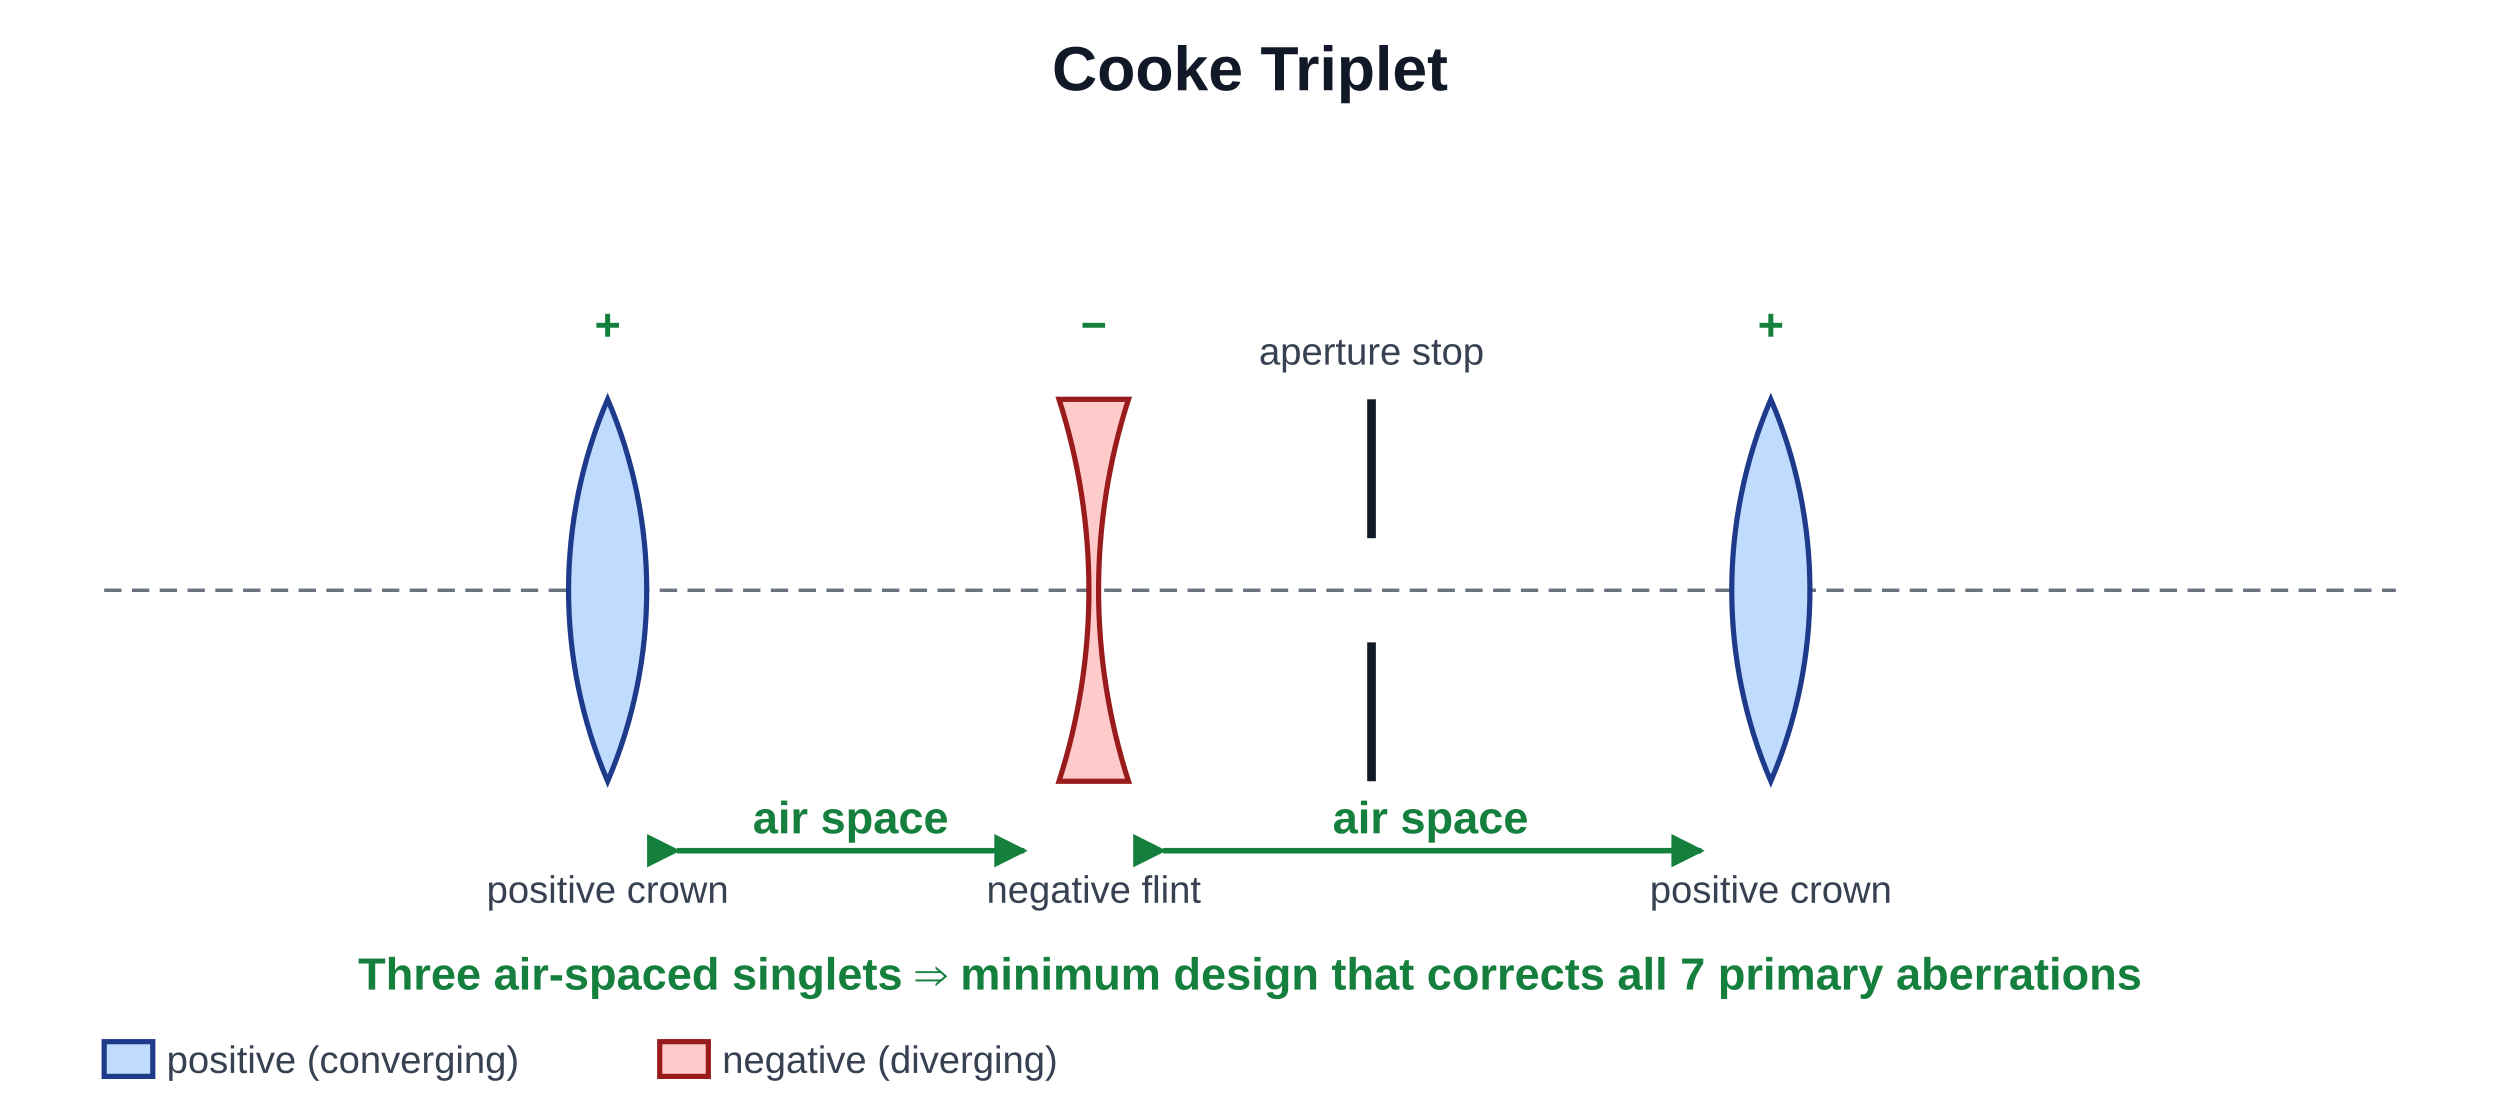
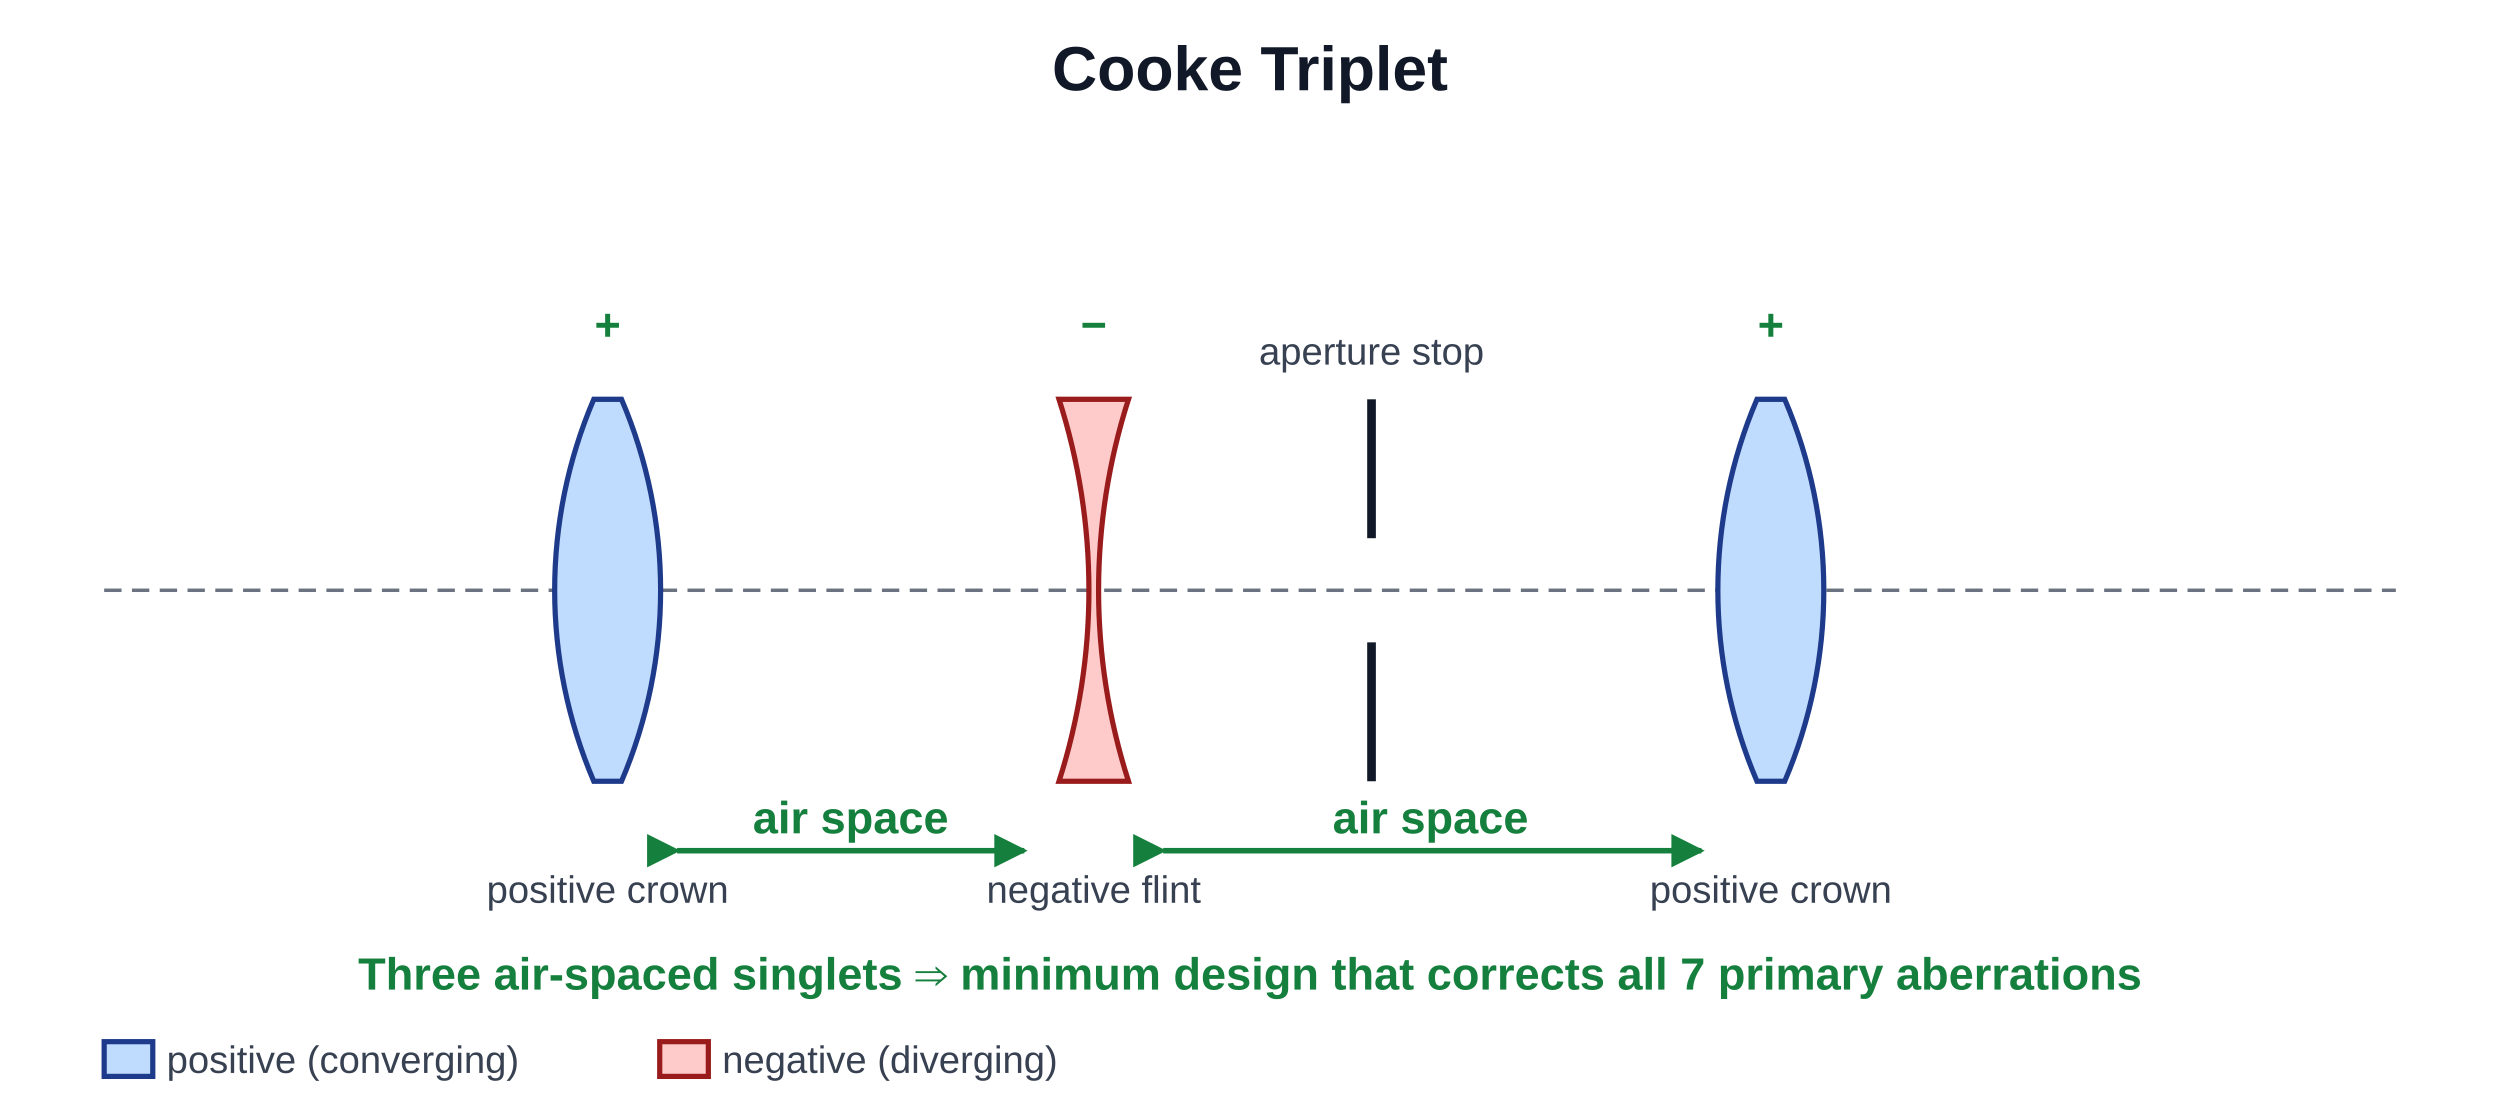
<svg xmlns="http://www.w3.org/2000/svg" viewBox="0 0 720 320" font-family="Arial, Helvetica, sans-serif">
  <defs>
    <style>
      .ax    { stroke:#6b7280; stroke-width:1; stroke-dasharray:5,3; fill:none; }
      .pos   { fill:#bfdbfe; stroke:#1e3a8a; stroke-width:1.5; }
      .neg   { fill:#fecaca; stroke:#991b1b; stroke-width:1.5; }
      .stop  { stroke:#111827; stroke-width:2.5; fill:none; }
      .annot { stroke:#15803d; stroke-width:1.6; fill:none; }
      .annot-text { fill:#15803d; font-size:13px; font-weight:700; }
      .label { fill:#374151; font-size:11px; }
      .ttl   { fill:#111827; font-size:18px; font-weight:700; }
    </style>
    <marker id="arr" viewBox="0 0 10 10" refX="9" refY="5" markerWidth="6" markerHeight="6" orient="auto">
      <path d="M0,0 L10,5 L0,10 Z" fill="#15803d" />
    </marker>
  </defs>
  <text x="360" y="26" text-anchor="middle" class="ttl">Cooke Triplet</text>
  <line x1="30" y1="170" x2="690" y2="170" class="ax" />
-   <path d="M 175,115 A 140,140 0 0,1 175,225 A 140,140 0 0,1 175,115 Z" class="pos" />
+   <path d="M 171,115 L 179,115 A 140,140 0 0,1 179,225 L 171,225 A 140,140 0 0,1 171,115 Z" class="pos" />
  <path d="M 305,115 L 325,115 A 180,180 0 0,0 325,225 L 305,225 A 180,180 0 0,0 305,115 Z" class="neg" />
  <line x1="395" y1="115" x2="395" y2="155" class="stop" />
  <line x1="395" y1="185" x2="395" y2="225" class="stop" />
  <text x="395" y="105" text-anchor="middle" class="label">aperture stop</text>
-   <path d="M 510,115 A 140,140 0 0,1 510,225 A 140,140 0 0,1 510,115 Z" class="pos" />
+   <path d="M 506,115 L 514,115 A 140,140 0 0,1 514,225 L 506,225 A 140,140 0 0,1 506,115 Z" class="pos" />
  <text x="175" y="98" text-anchor="middle" class="annot-text">+</text>
  <text x="315" y="98" text-anchor="middle" class="annot-text">−</text>
  <text x="510" y="98" text-anchor="middle" class="annot-text">+</text>
  <text x="175" y="260" text-anchor="middle" class="label">positive crown</text>
  <text x="315" y="260" text-anchor="middle" class="label">negative flint</text>
  <text x="510" y="260" text-anchor="middle" class="label">positive crown</text>
  <line x1="195" y1="245" x2="295" y2="245" class="annot" marker-start="url(#arr)" marker-end="url(#arr)" />
  <text x="245" y="240" text-anchor="middle" class="annot-text">air space</text>
  <line x1="335" y1="245" x2="490" y2="245" class="annot" marker-start="url(#arr)" marker-end="url(#arr)" />
  <text x="412" y="240" text-anchor="middle" class="annot-text">air space</text>
  <text x="360" y="285" text-anchor="middle" class="annot-text">Three air-spaced singlets ⇒ minimum design that corrects all 7 primary aberrations</text>
  <rect x="30" y="300" width="14" height="10" class="pos" />
  <text x="48" y="309" class="label">positive (converging)</text>
  <rect x="190" y="300" width="14" height="10" class="neg" />
  <text x="208" y="309" class="label">negative (diverging)</text>
</svg>
